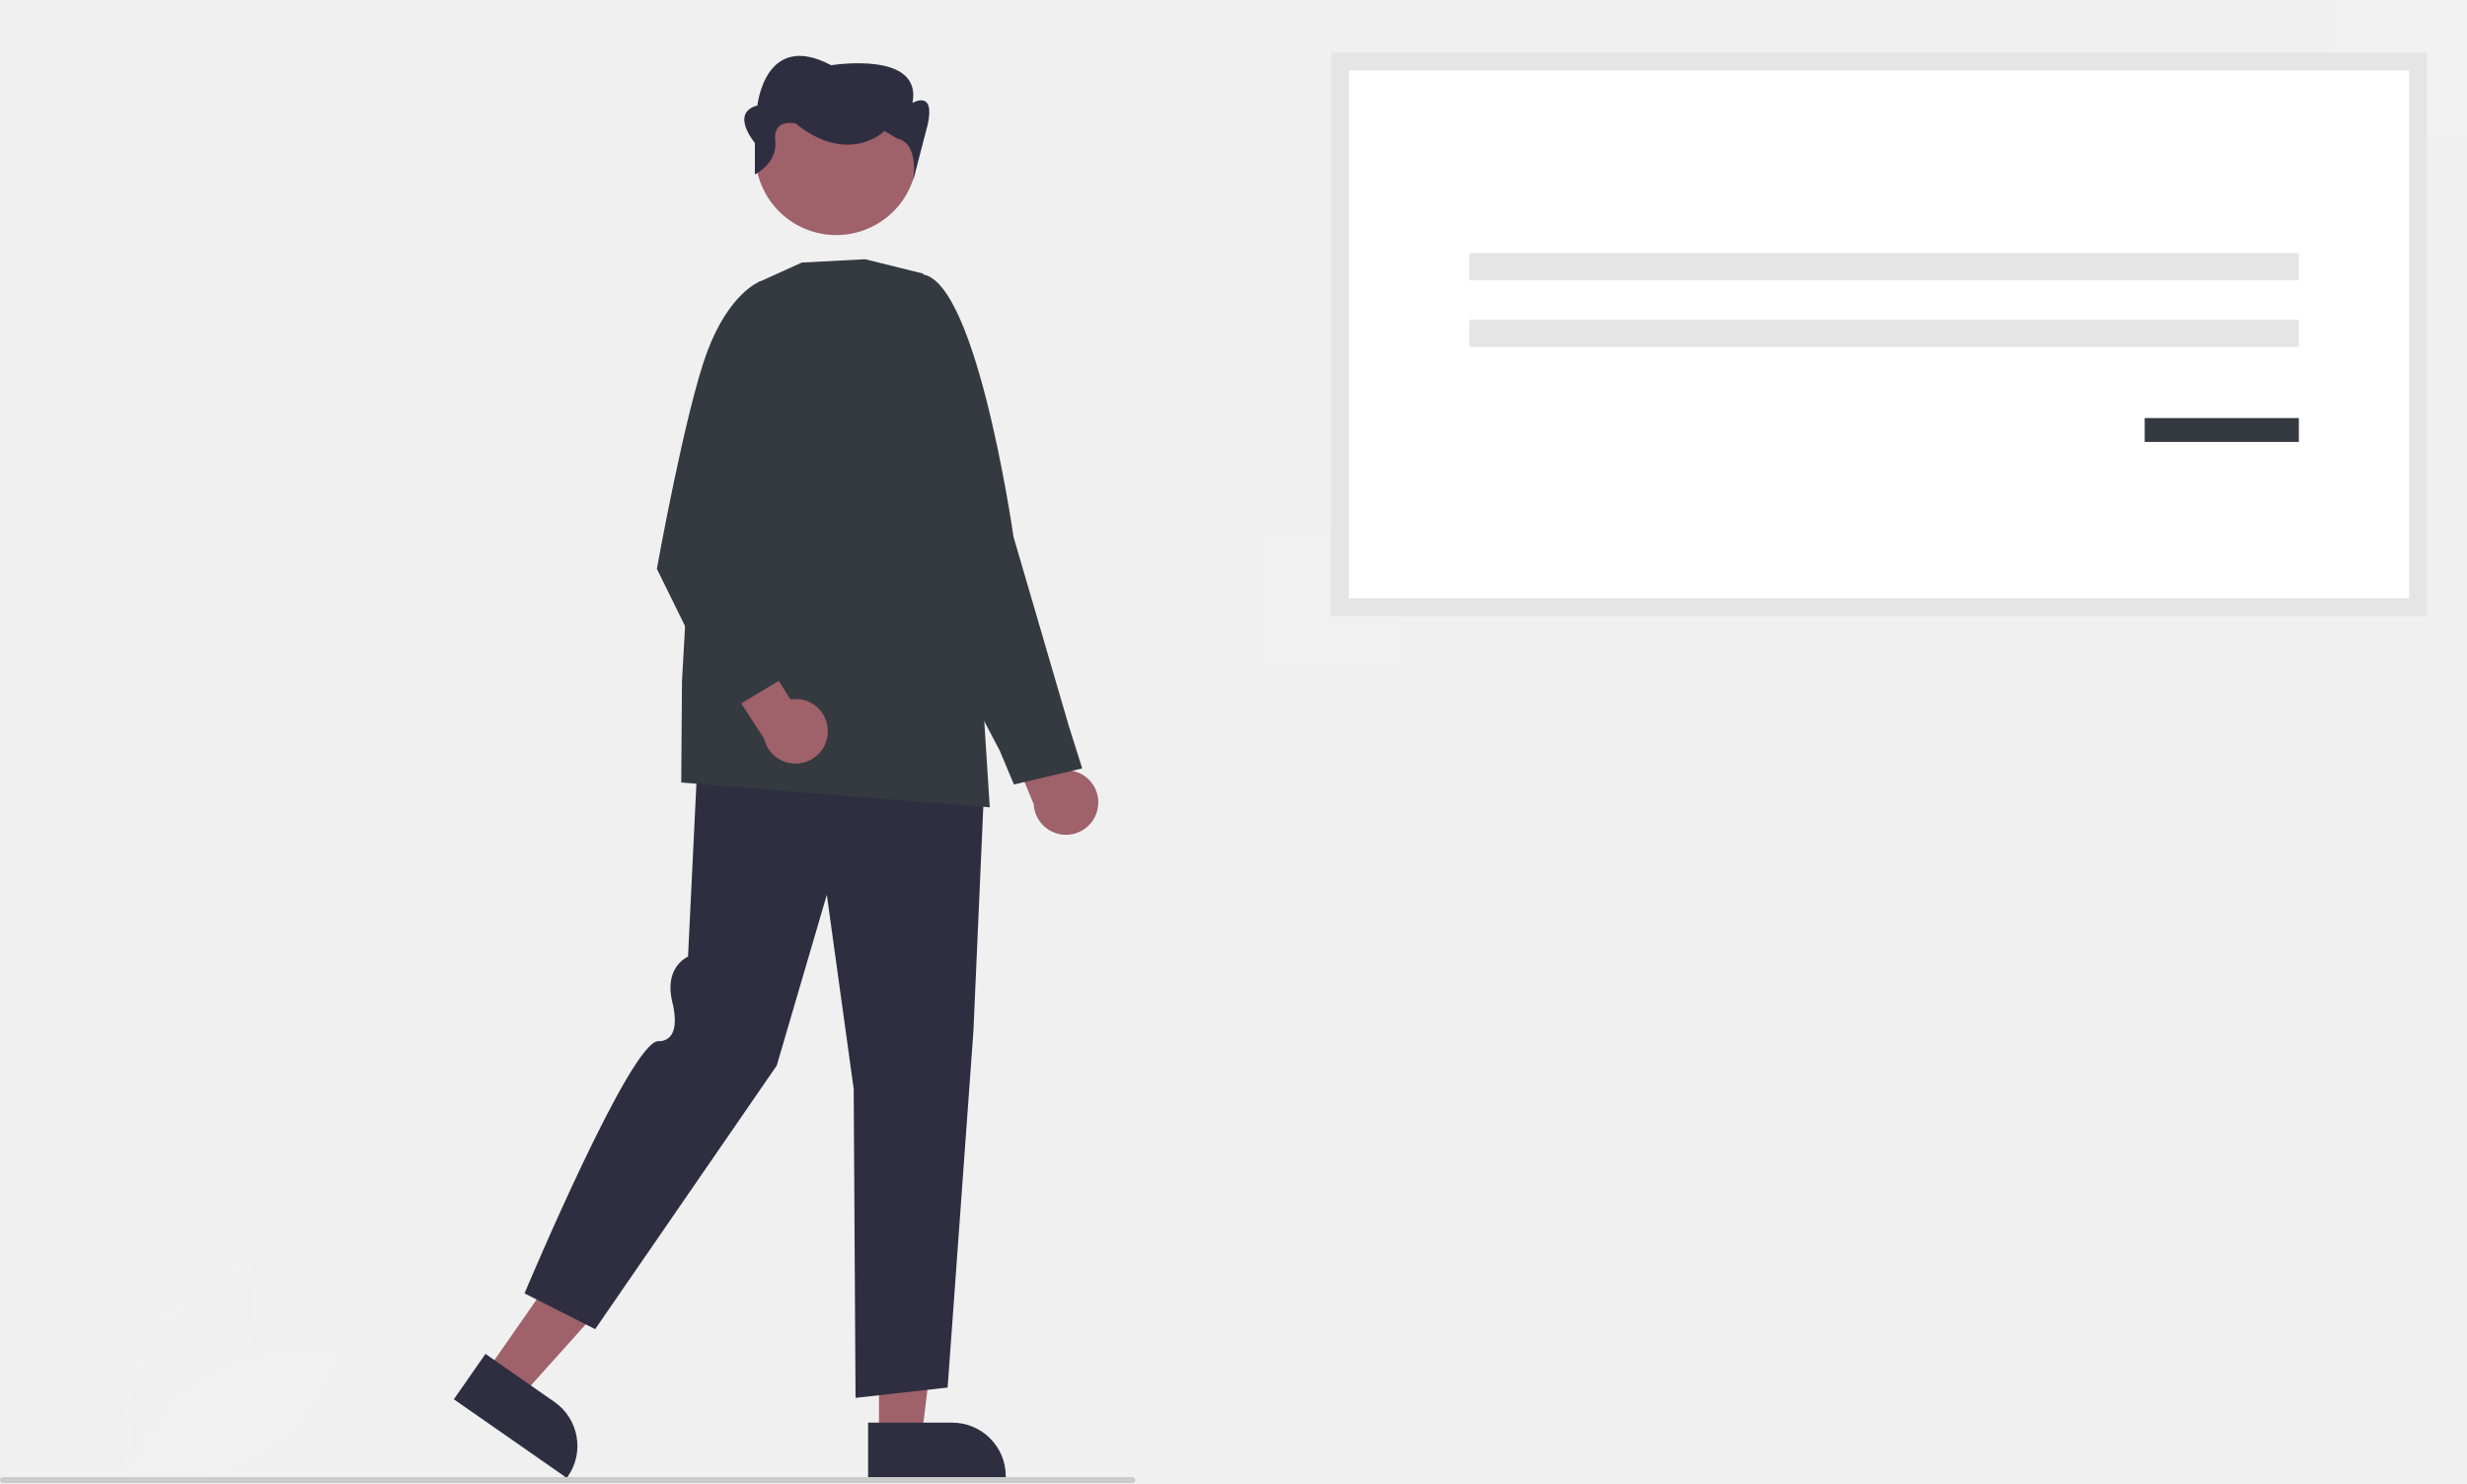
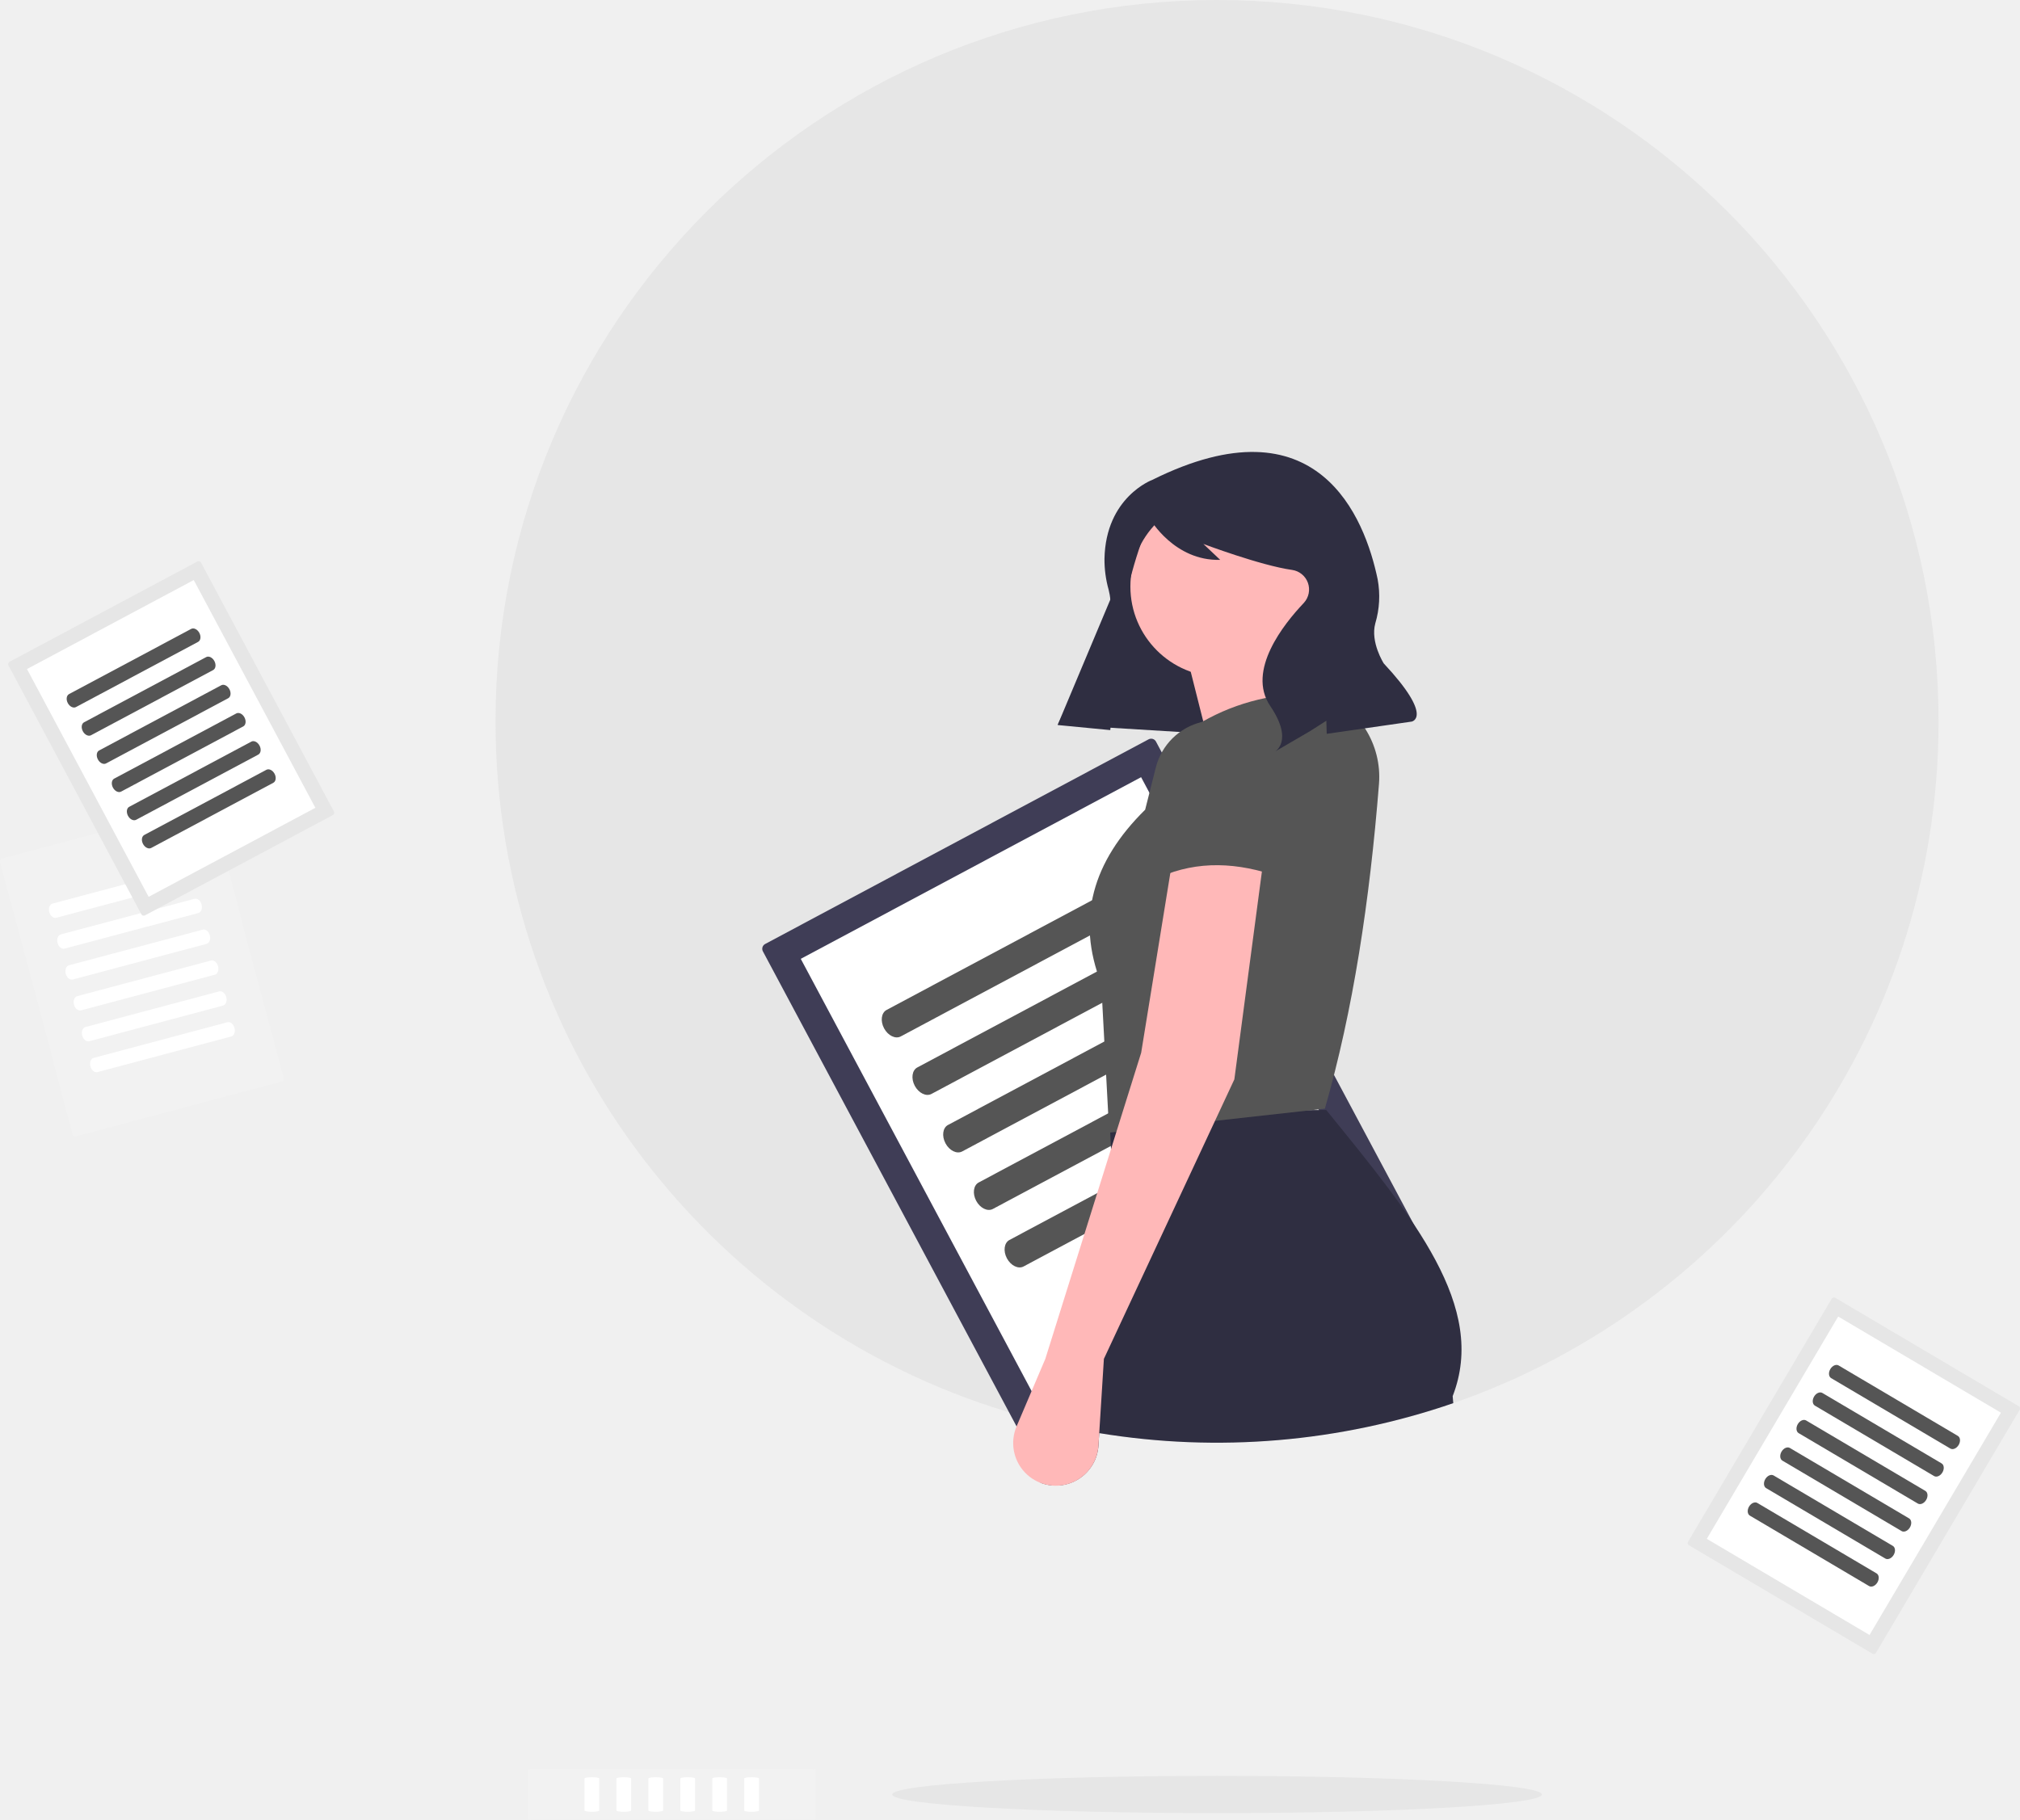
- <svg xmlns="http://www.w3.org/2000/svg" id="ea5e03e3-9574-4d13-87c6-536b7dd50c0f" data-name="Layer 1" width="832.206" height="500.356" viewBox="0 0 832.206 500.356">
-   <path d="M227.317,699.06c-.056-.245-5.44-24.798,5.556-45.19,10.996-20.392,34.468-29.385,34.704-29.474l1.073-.402.253,1.118c.056.245,5.44,24.798-5.556,45.19-10.996,20.392-34.468,29.385-34.704,29.474l-1.073.402Zm39.862-72.338c-4.702,2.022-23.258,10.874-32.545,28.097-9.288,17.225-6.486,37.594-5.592,42.631,4.7-2.018,23.249-10.855,32.545-28.097C270.874,652.129,268.072,631.762,267.178,626.722Z" transform="translate(-183.897 -199.8219)" fill="#f1f1f1" />
-   <path d="M254.944,663.149c-19.761,11.889-27.371,35.503-27.371,35.503s24.428,4.339,44.188-7.55,27.371-35.503,27.371-35.503S274.704,651.26,254.944,663.149Z" transform="translate(-183.897 -199.8219)" fill="#f1f1f1" />
-   <path d="M554.193,472.564a10.837,10.837,0,0,0-10.48-12.897l-9.151-23.012-15.341,2.15,13.379,32.317a10.896,10.896,0,0,0,21.592,1.443Z" transform="translate(-183.897 -199.8219)" fill="#9f616a" />
-   <path d="M525.93,464.479l-4.753-11.335-29.621-56.385,1.611-104.332.309-.041c18.954-2.504,31.778,84.829,32.315,88.548l18.716,64.008,4.455,14.108Z" transform="translate(-183.897 -199.8219)" fill="#343a40" />
-   <polygon points="296.518 484.658 310.92 484.657 317.771 429.106 296.515 429.107 296.518 484.658" fill="#9f616a" />
-   <path d="M476.741,679.778l28.363-.001h.001a18.076,18.076,0,0,1,18.075,18.075v.587l-46.438.002Z" transform="translate(-183.897 -199.8219)" fill="#2f2e41" />
-   <polygon points="164.095 462.715 175.912 470.949 213.294 429.291 195.854 417.138 164.095 462.715" fill="#9f616a" />
-   <path d="M347.667,656.579l23.271,16.216.001.001a18.076,18.076,0,0,1,4.495,25.164l-.336.482L336.997,671.891Z" transform="translate(-183.897 -199.8219)" fill="#2f2e41" />
-   <path d="M472.5,671.422l-.622-104.21L462.815,501.686,445.92,559.31l-.033.047-61.225,88.885-23.823-12.07.131-.31c1.456-3.463,35.762-84.794,44.983-84.794a4.98,4.98,0,0,0,4.242-1.864c2.706-3.614.502-11.283.48-11.36-2.64-10.946,3.997-14.674,5.319-15.296l3.556-73.397.369.025,96.39,6.761-4.044,91.766-8.699,120.232-.299.034Z" transform="translate(-183.897 -199.8219)" fill="#2f2e41" />
-   <path d="M517.781,472.202l-.417-.034L413.7,463.812l.256-34.3,5.074-89.558.029-.062,20.663-44.859,14.647-6.633,21.37-1.125.052.013,19.503,4.832,20.288,145.639Z" transform="translate(-183.897 -199.8219)" fill="#343a40" />
-   <circle cx="465.995" cy="251.83" r="27.294" transform="translate(-247.5841 54.55847) rotate(-28.66324)" fill="#9f616a" />
-   <path d="M438.546,258.681v-10.634s-8.576-10.1.858-12.645c0,0,2.573-25.443,24.87-13.57,0,0,30.873-5.089,27.443,12.721,0,0,7.718-4.65,5.146,7.224L491.887,260.904s2.403-12.634-5.315-14.33l-4.288-2.544s-12.006,11.873-30.016-2.544c0,0-7.718-1.842-6.861,5.791S438.546,258.681,438.546,258.681Z" transform="translate(-183.897 -199.8219)" fill="#2f2e41" />
-   <path d="M463.154,446.587a10.837,10.837,0,0,0-12.624-10.807l-13.132-20.997-14.706,4.868,18.961,29.391a10.896,10.896,0,0,0,21.5-2.456Z" transform="translate(-183.897 -199.8219)" fill="#9f616a" />
-   <path d="M429.236,439.969l-23.758-48.235.021-.117c.096-.534,9.659-53.634,16.973-73.152,7.36-19.641,17.436-23.585,17.861-23.743l.213-.079,9.034,8.665-12.514,83.527,13.489,40.284Z" transform="translate(-183.897 -199.8219)" fill="#343a40" />
-   <rect x="786.206" width="46" height="46" fill="#f1f1f1" />
-   <rect x="426.206" y="179" width="46" height="46" fill="#f1f1f1" />
-   <path d="M635.922,404.665H999.597V220.556H635.922Z" transform="translate(-183.897 -199.8219)" fill="#fff" />
-   <path d="M1002.597,407.665H632.922V217.556h369.675Zm-363.675-6h357.675V223.556H638.922Z" transform="translate(-183.897 -199.8219)" fill="#e5e5e5" />
-   <rect x="495.678" y="85.316" width="279.806" height="9.279" fill="#e5e5e5" />
-   <rect x="495.678" y="107.819" width="279.806" height="9.279" fill="#e5e5e5" />
-   <rect x="723.484" y="141.045" width="52" height="8.053" fill="#343a40" />
-   <path d="M565.897,700.138h-381a1,1,0,1,1,0-2h381a1,1,0,0,1,0,2Z" transform="translate(-183.897 -199.8219)" fill="#cbcbcb" />
+ <svg xmlns="http://www.w3.org/2000/svg" id="ab68c390-6f1f-4fbb-b841-490399a425ac" data-name="Layer 1" width="758.697" height="683.657" viewBox="0 0 758.697 683.657">
+   <path d="M948.765,379.171c0,118.6-76.18,219.4-182.28,256.14a272.758,272.758,0,0,1-132.97,11.26q-6.345-1.035-12.6-2.38-8.475-1.8-16.75-4.14c-113.91-32.06-197.4-136.72-197.4-260.88,0-149.67,121.33-271,271-271S948.765,229.501,948.765,379.171Z" transform="translate(-220.6515 -108.1713)" fill="#e6e6e6" />
+   <path d="M508.028,462.814a2.043,2.043,0,0,0-.839,2.762L609.077,656.415a2.043,2.043,0,0,0,2.762.839l144.03-76.897a2.043,2.043,0,0,0,.839-2.762L654.819,386.756a2.043,2.043,0,0,0-2.762-.839Z" transform="translate(-220.6515 -108.1713)" fill="#3f3d56" />
+   <path d="M521.416,468.391l93.239,174.635,127.826-68.245L649.242,400.144Zm-8.1,4.324.018-.009-.02.01Z" transform="translate(-220.6515 -108.1713)" fill="#fff" />
+   <path d="M553.645,487.59c-1.986,1.06-2.409,4.155-.944,6.898s4.272,4.114,6.257,3.054l93.619-49.983c1.986-1.06,2.409-4.155.944-6.898s-4.272-4.114-6.257-3.054Z" transform="translate(-220.6515 -108.1713)" fill="#555555" />
+   <path d="M565.18,509.194c-1.986,1.06-2.409,4.155-.944,6.898s4.272,4.114,6.257,3.054l93.619-49.983c1.986-1.06,2.409-4.155.944-6.898s-4.272-4.114-6.257-3.054Z" transform="translate(-220.6515 -108.1713)" fill="#555555" />
+   <path d="M576.715,530.799c-1.986,1.06-2.409,4.155-.944,6.898s4.272,4.114,6.257,3.054l93.619-49.983c1.986-1.06,2.409-4.155.944-6.898s-4.272-4.114-6.257-3.054Z" transform="translate(-220.6515 -108.1713)" fill="#555555" />
+   <path d="M588.249,552.403c-1.986,1.06-2.409,4.155-.944,6.898s4.272,4.114,6.257,3.054L687.182,512.372c1.986-1.06,2.409-4.155.944-6.898s-4.272-4.114-6.257-3.054Z" transform="translate(-220.6515 -108.1713)" fill="#555555" />
+   <path d="M599.784,574.008c-1.986,1.06-2.409,4.155-.944,6.898s4.272,4.114,6.257,3.054l93.619-49.983c1.986-1.06,2.409-4.155.944-6.898s-4.272-4.114-6.257-3.054Z" transform="translate(-220.6515 -108.1713)" fill="#555555" />
+   <polygon points="397.312 272.193 482.142 277.373 505.899 206.525 431.494 190.804 397.312 272.193" fill="#2f2e41" />
+   <circle cx="458.491" cy="220.351" r="33.927" fill="#ffb8b8" />
+   <polygon points="513.613 288.5 458.613 297.5 444.113 240 482.613 236.5 513.613 288.5" fill="#ffb8b8" />
+   <path d="M766.265,632.671l.22,2.64a272.758,272.758,0,0,1-132.97,11.26l-.29,4.69a16.049,16.049,0,0,1-21.79,13.94l9.48-21.01,11.99-26.59,7.86-17.43-2.83-60.3-.3-6.24-.37-7.96,5.12-.03,36.4-.22,34.69-.22,5.29-.03C751.935,565.971,779.305,599.131,766.265,632.671Z" transform="translate(-220.6515 -108.1713)" fill="#2f2e41" />
+   <path d="M718.265,524.671l-81,9-3-56c-9.506-24.244-3.231-45.884,16.498-65.303l4.011-15.876a23.504,23.504,0,0,1,17.362-17.112h0c13.259-7.604,28.278-11.229,45.13-10.709h0a33.676,33.676,0,0,1,21.324,33.987C735.104,446.668,728.847,487.864,718.265,524.671Z" transform="translate(-220.6515 -108.1713)" fill="#555555" />
+   <path d="M695.265,430.671l-.65,4.91-10.35,78.09-5.48,11.75-1.79,3.84-41.73,89.41-1.75,27.9-.29,4.69a16.029,16.029,0,1,1-30.73-7.28l1.67-3.93,9.1-21.38,24.67-78.8,2.03-6.5,2.42-7.73,6.88-21.97,10.96-67.56,1.04-6.44Z" transform="translate(-220.6515 -108.1713)" fill="#ffb8b8" />
+   <path d="M701.265,437.671c-15.716-5.647-30.792-6.248-45,0l4.637-40.195a19.171,19.171,0,0,1,18.152-19.794h0a19.171,19.171,0,0,1,20.155,18.203Z" transform="translate(-220.6515 -108.1713)" fill="#555555" />
+   <path d="M653.477,288.437s-17.543,6.402-17.993,29.677a42.02,42.02,0,0,0,1.553,11.589c1.137,4.278,2.05,13.559-5.599,25.931a239.877,239.877,0,0,0-13.533,24.914v0l19.753,1.906,3.266-32.745a162.534,162.534,0,0,1,11.611-46.167l.128-.308s9.062,15.75,26.285,15.265l-6.324-5.978s21.572,8.124,33.302,9.755a7.429,7.429,0,0,1,4.474,12.353q-.103.113-.211.227c-7.173,7.589-21.451,25.228-12.458,38.518s1.715,17.188,1.715,17.188l13.325-7.763,6.047-3.864.139,4.921,31.882-4.592s8.577-1.473-10.466-21.867c0,0-5.102-7.984-3.167-15.049a35.346,35.346,0,0,0,.878-16.562C733.3,302.842,715.788,257.447,653.477,288.437Z" transform="translate(-220.6515 -108.1713)" fill="#2f2e41" />
+   <ellipse cx="457.113" cy="674.157" rx="122" ry="7" fill="#e6e6e6" />
+   <path d="M221.394,430.704a1.001,1.001,0,0,0-.709,1.224l27.29,102.427a1.001,1.001,0,0,0,1.224.709l77.303-20.596a1.001,1.001,0,0,0,.709-1.224L299.921,410.817a1.001,1.001,0,0,0-1.224-.709Z" transform="translate(-220.6515 -108.1713)" fill="#f2f2f2" />
+   <path d="M240.39,447.62c-1.066.284-1.613,1.713-1.221,3.186s1.578,2.44,2.644,2.156l50.247-13.388c1.066-.284,1.613-1.713,1.221-3.186s-1.578-2.44-2.644-2.156Z" transform="translate(-220.6515 -108.1713)" fill="#fff" />
+   <path d="M243.479,459.215c-1.066.284-1.613,1.713-1.221,3.186s1.578,2.44,2.644,2.156l50.247-13.388c1.066-.284,1.613-1.713,1.221-3.186s-1.578-2.44-2.644-2.156Z" transform="translate(-220.6515 -108.1713)" fill="#fff" />
+   <path d="M246.568,470.811c-1.066.284-1.613,1.713-1.221,3.186s1.578,2.44,2.644,2.156l50.247-13.388c1.066-.284,1.613-1.713,1.221-3.186s-1.578-2.44-2.644-2.156Z" transform="translate(-220.6515 -108.1713)" fill="#fff" />
+   <path d="M249.658,482.406c-1.066.284-1.613,1.713-1.221,3.186s1.578,2.44,2.644,2.156l50.247-13.388c1.066-.284,1.613-1.713,1.221-3.186s-1.578-2.44-2.644-2.156Z" transform="translate(-220.6515 -108.1713)" fill="#fff" />
+   <path d="M252.747,494.002c-1.066.284-1.613,1.713-1.221,3.186s1.578,2.44,2.644,2.156l50.247-13.388c1.066-.284,1.613-1.713,1.221-3.186s-1.578-2.44-2.644-2.156Z" transform="translate(-220.6515 -108.1713)" fill="#fff" />
+   <path d="M255.837,505.597c-1.066.284-1.613,1.713-1.221,3.186s1.578,2.44,2.644,2.156l50.247-13.388c1.066-.284,1.613-1.713,1.221-3.186s-1.578-2.44-2.644-2.156Z" transform="translate(-220.6515 -108.1713)" fill="#fff" />
+   <path d="M418.948,791.597c0,.128.448.232,1,.232h106c.552,0,1-.104,1-.232v-18.537c0-.128-.448-.232-1-.232h-106c-.552,0-1,.104-1,.232Z" transform="translate(-220.6515 -108.1713)" fill="#f2f2f2" />
+   <path d="M440.184,788.353c0,.256,1.24.463,2.764.463s2.764-.208,2.764-.463V776.304c0-.256-1.24-.463-2.764-.463s-2.764.208-2.764.463Z" transform="translate(-220.6515 -108.1713)" fill="#fff" />
+   <path d="M452.184,788.353c0,.256,1.24.463,2.764.463s2.764-.208,2.764-.463V776.304c0-.256-1.24-.463-2.764-.463s-2.764.208-2.764.463Z" transform="translate(-220.6515 -108.1713)" fill="#fff" />
+   <path d="M464.184,788.353c0,.256,1.24.463,2.764.463s2.764-.208,2.764-.463V776.304c0-.256-1.24-.463-2.764-.463s-2.764.208-2.764.463Z" transform="translate(-220.6515 -108.1713)" fill="#fff" />
+   <path d="M476.184,788.353c0,.256,1.24.463,2.764.463s2.764-.208,2.764-.463V776.304c0-.256-1.24-.463-2.764-.463s-2.764.208-2.764.463Z" transform="translate(-220.6515 -108.1713)" fill="#fff" />
+   <path d="M488.184,788.353c0,.256,1.24.463,2.764.463s2.764-.208,2.764-.463V776.304c0-.256-1.24-.463-2.764-.463s-2.764.208-2.764.463Z" transform="translate(-220.6515 -108.1713)" fill="#fff" />
+   <path d="M500.184,788.353c0,.256,1.24.463,2.764.463s2.764-.208,2.764-.463V776.304c0-.256-1.24-.463-2.764-.463s-2.764.208-2.764.463Z" transform="translate(-220.6515 -108.1713)" fill="#fff" />
+   <path d="M224.23,356.789a1.001,1.001,0,0,0-.411,1.353l49.923,93.507a1.001,1.001,0,0,0,1.353.411l70.572-37.678a1.001,1.001,0,0,0,.411-1.353L296.155,319.522a1.001,1.001,0,0,0-1.353-.411Z" transform="translate(-220.6515 -108.1713)" fill="#e6e6e6" />
+   <path d="M230.79,359.521l45.685,85.567L339.107,411.65,293.422,326.082Zm-3.969,2.119.009-.004-.01.005Z" transform="translate(-220.6515 -108.1713)" fill="#fff" />
+   <path d="M246.582,368.928c-.973.519-1.18,2.036-.463,3.38s2.093,2.016,3.066,1.496L295.057,349.314c.973-.519,1.18-2.036.463-3.38s-2.093-2.016-3.066-1.496Z" transform="translate(-220.6515 -108.1713)" fill="#555555" />
+   <path d="M252.233,379.514c-.973.519-1.18,2.036-.463,3.38s2.093,2.016,3.066,1.496l45.872-24.491c.973-.519,1.18-2.036.463-3.38s-2.093-2.016-3.066-1.496Z" transform="translate(-220.6515 -108.1713)" fill="#555555" />
+   <path d="M257.885,390.1c-.973.519-1.18,2.036-.463,3.38s2.093,2.016,3.066,1.496L306.36,370.485c.973-.519,1.18-2.036.463-3.38s-2.093-2.016-3.066-1.496Z" transform="translate(-220.6515 -108.1713)" fill="#555555" />
+   <path d="M263.537,400.686c-.973.519-1.18,2.036-.463,3.38s2.093,2.016,3.066,1.496l45.872-24.491c.973-.519,1.18-2.036.463-3.38s-2.093-2.016-3.066-1.496Z" transform="translate(-220.6515 -108.1713)" fill="#555555" />
+   <path d="M269.188,411.271c-.973.519-1.18,2.036-.463,3.38s2.093,2.016,3.066,1.496l45.872-24.491c.973-.519,1.18-2.036.463-3.38s-2.093-2.016-3.066-1.496Z" transform="translate(-220.6515 -108.1713)" fill="#555555" />
+   <path d="M274.84,421.857c-.973.519-1.18,2.036-.463,3.38s2.093,2.016,3.066,1.496l45.872-24.491c.973-.519,1.18-2.036.463-3.38s-2.093-2.016-3.066-1.496Z" transform="translate(-220.6515 -108.1713)" fill="#555555" />
+   <path d="M909.984,595.746a1.001,1.001,0,0,0-1.37.352l-53.928,91.257a1.001,1.001,0,0,0,.352,1.37l68.873,40.7a1.001,1.001,0,0,0,1.37-.352l53.928-91.257a1.001,1.001,0,0,0-.352-1.37Z" transform="translate(-220.6515 -108.1713)" fill="#e6e6e6" />
+   <path d="M911.06,602.77l-49.348,83.509,61.124,36.122,49.349-83.509Zm-3.873-2.289.008.005-.009-.006Z" transform="translate(-220.6515 -108.1713)" fill="#fff" />
+   <path d="M911.233,621.151c-.95-.561-2.353.05-3.128,1.362s-.634,2.836.316,3.397l44.768,26.455c.95.561,2.353-.05,3.128-1.362s.634-2.836-.316-3.397Z" transform="translate(-220.6515 -108.1713)" fill="#555555" />
+   <path d="M905.128,631.482c-.95-.561-2.353.05-3.128,1.362s-.634,2.836.316,3.397l44.768,26.455c.95.561,2.353-.05,3.128-1.362s.634-2.836-.316-3.397Z" transform="translate(-220.6515 -108.1713)" fill="#555555" />
+   <path d="M899.023,641.813c-.95-.561-2.353.05-3.128,1.362s-.634,2.836.316,3.397l44.768,26.455c.95.561,2.353-.05,3.128-1.362s.634-2.836-.316-3.397Z" transform="translate(-220.6515 -108.1713)" fill="#555555" />
+   <path d="M892.918,652.144c-.95-.561-2.353.05-3.128,1.362s-.634,2.836.316,3.397L934.873,683.358c.95.561,2.353-.05,3.128-1.362s.634-2.836-.316-3.397Z" transform="translate(-220.6515 -108.1713)" fill="#555555" />
+   <path d="M886.813,662.475c-.95-.561-2.353.05-3.128,1.362s-.634,2.836.316,3.397l44.768,26.455c.95.561,2.353-.05,3.128-1.362s.634-2.836-.316-3.397Z" transform="translate(-220.6515 -108.1713)" fill="#555555" />
+   <path d="M880.708,672.806c-.95-.561-2.353.05-3.128,1.362s-.634,2.836.316,3.397l44.768,26.455c.95.561,2.353-.05,3.128-1.362s.634-2.836-.316-3.397Z" transform="translate(-220.6515 -108.1713)" fill="#555555" />
</svg>
